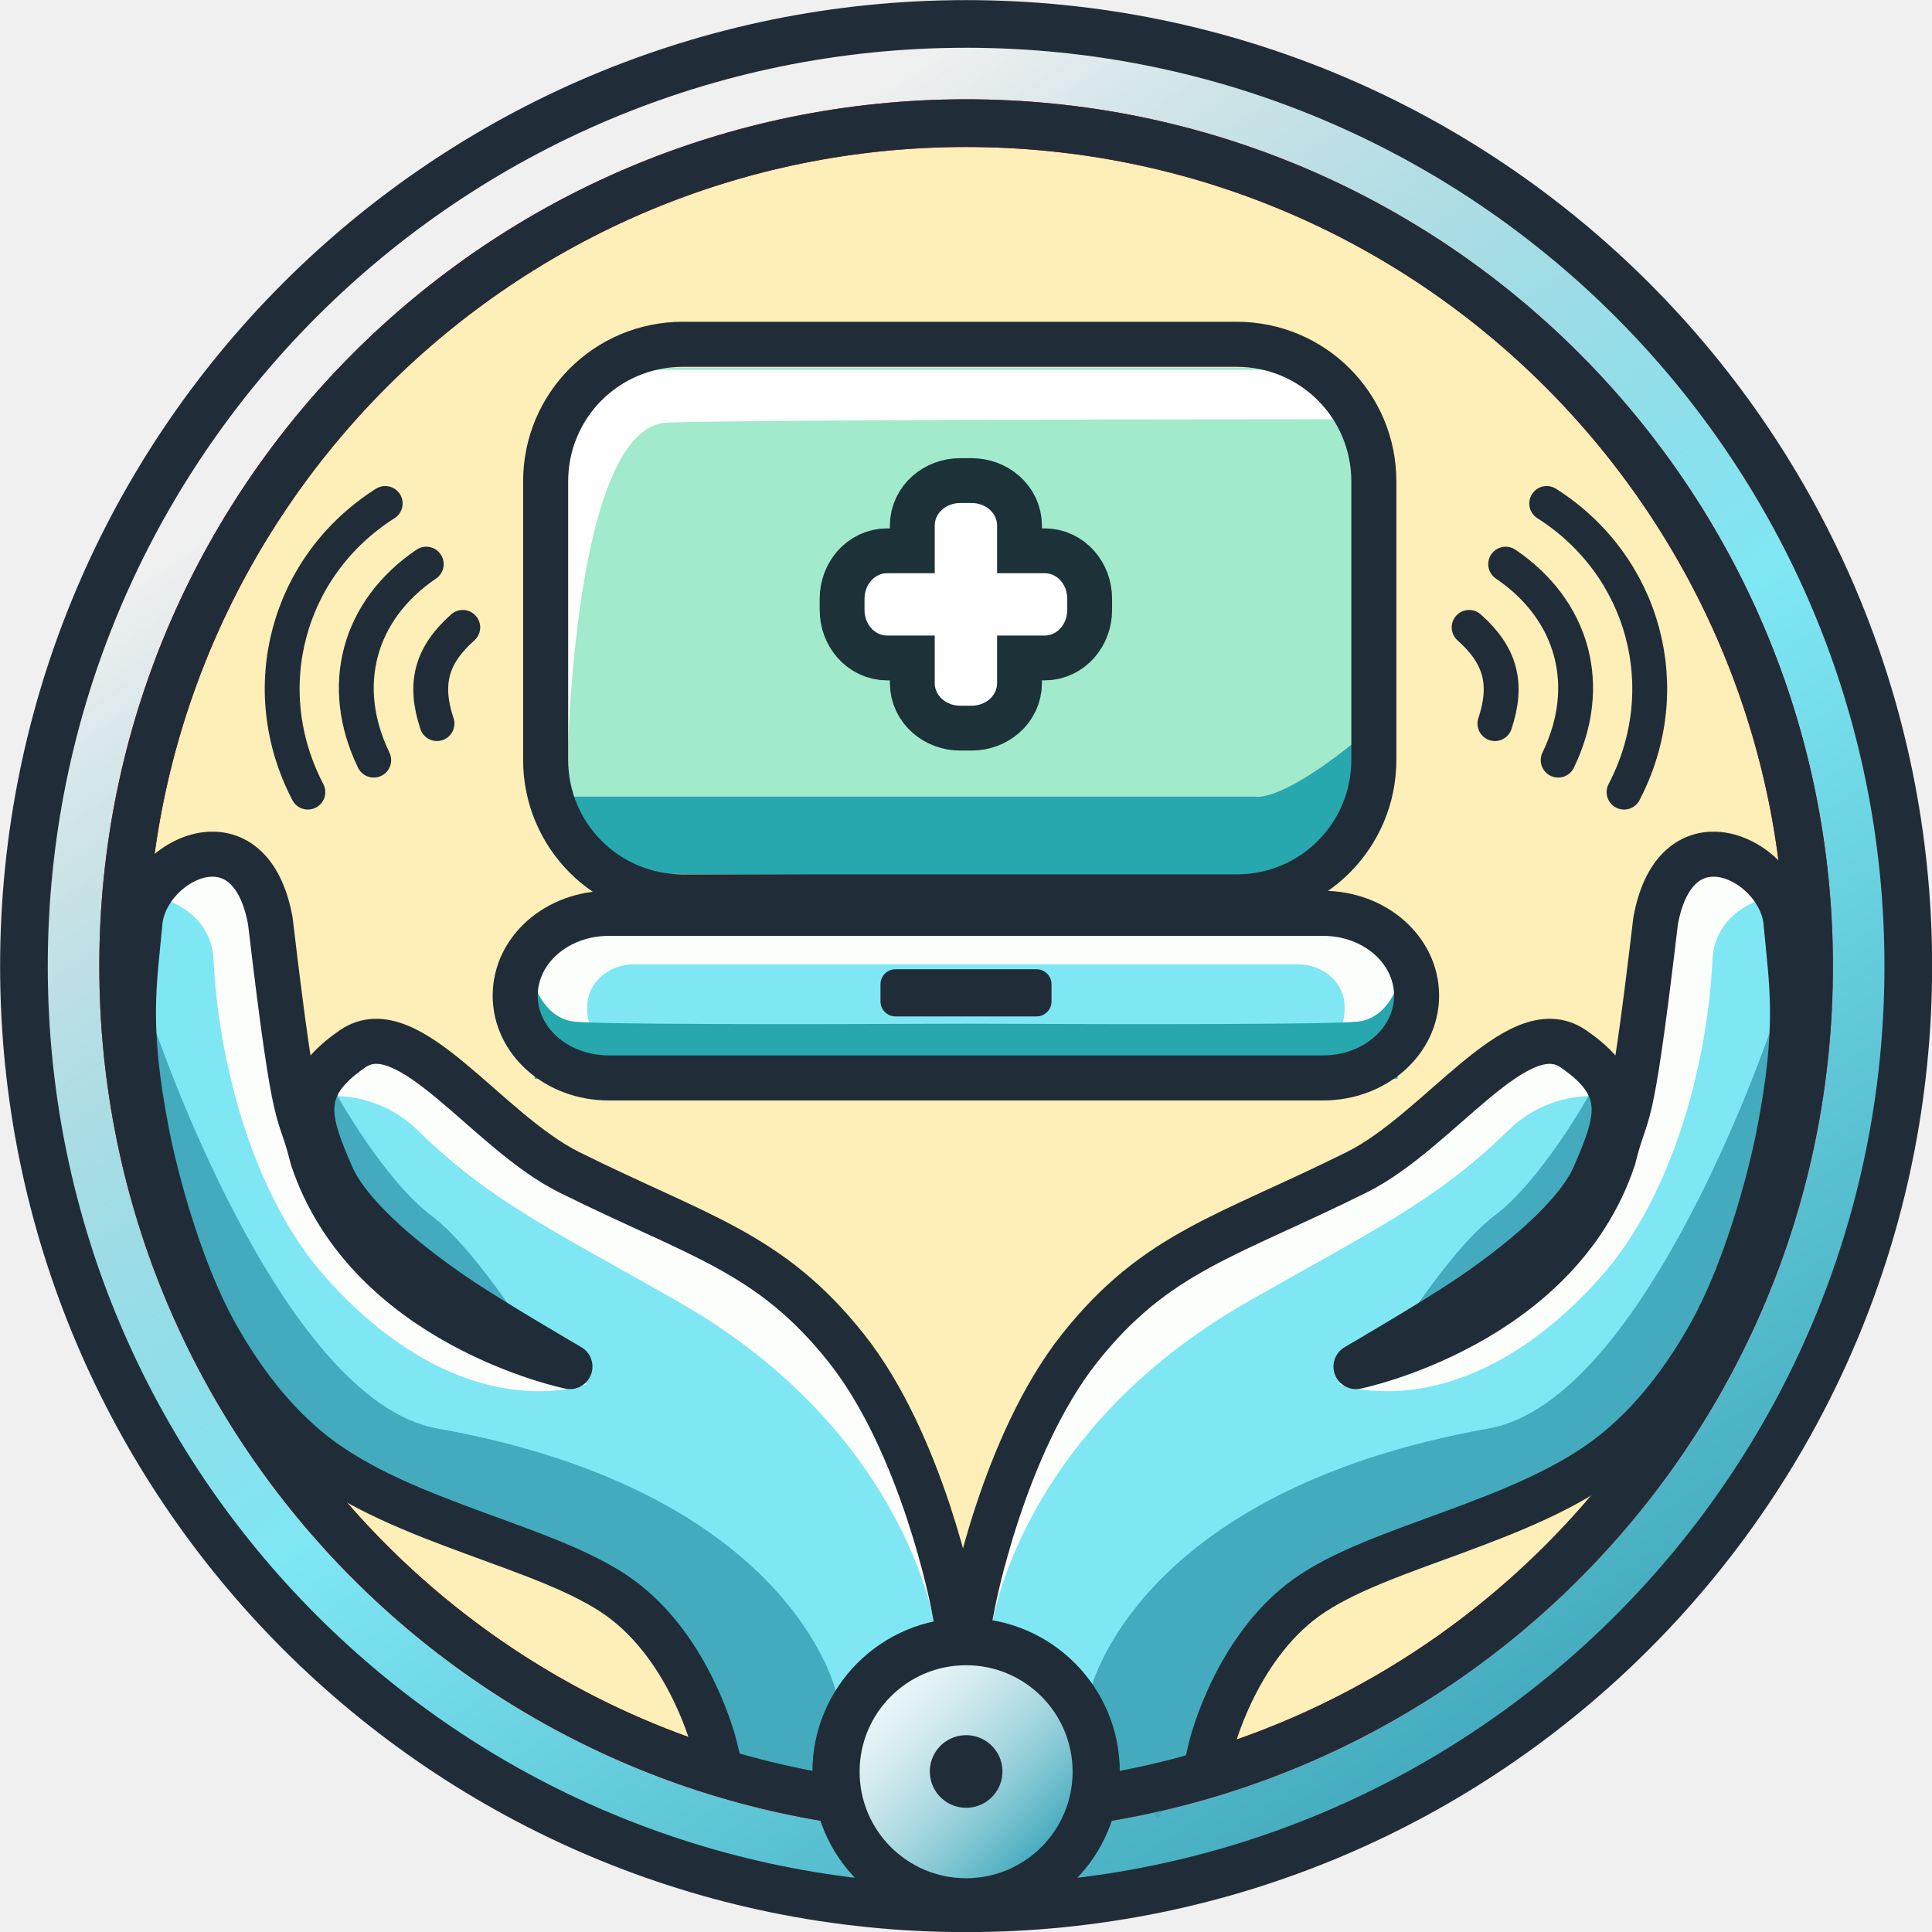
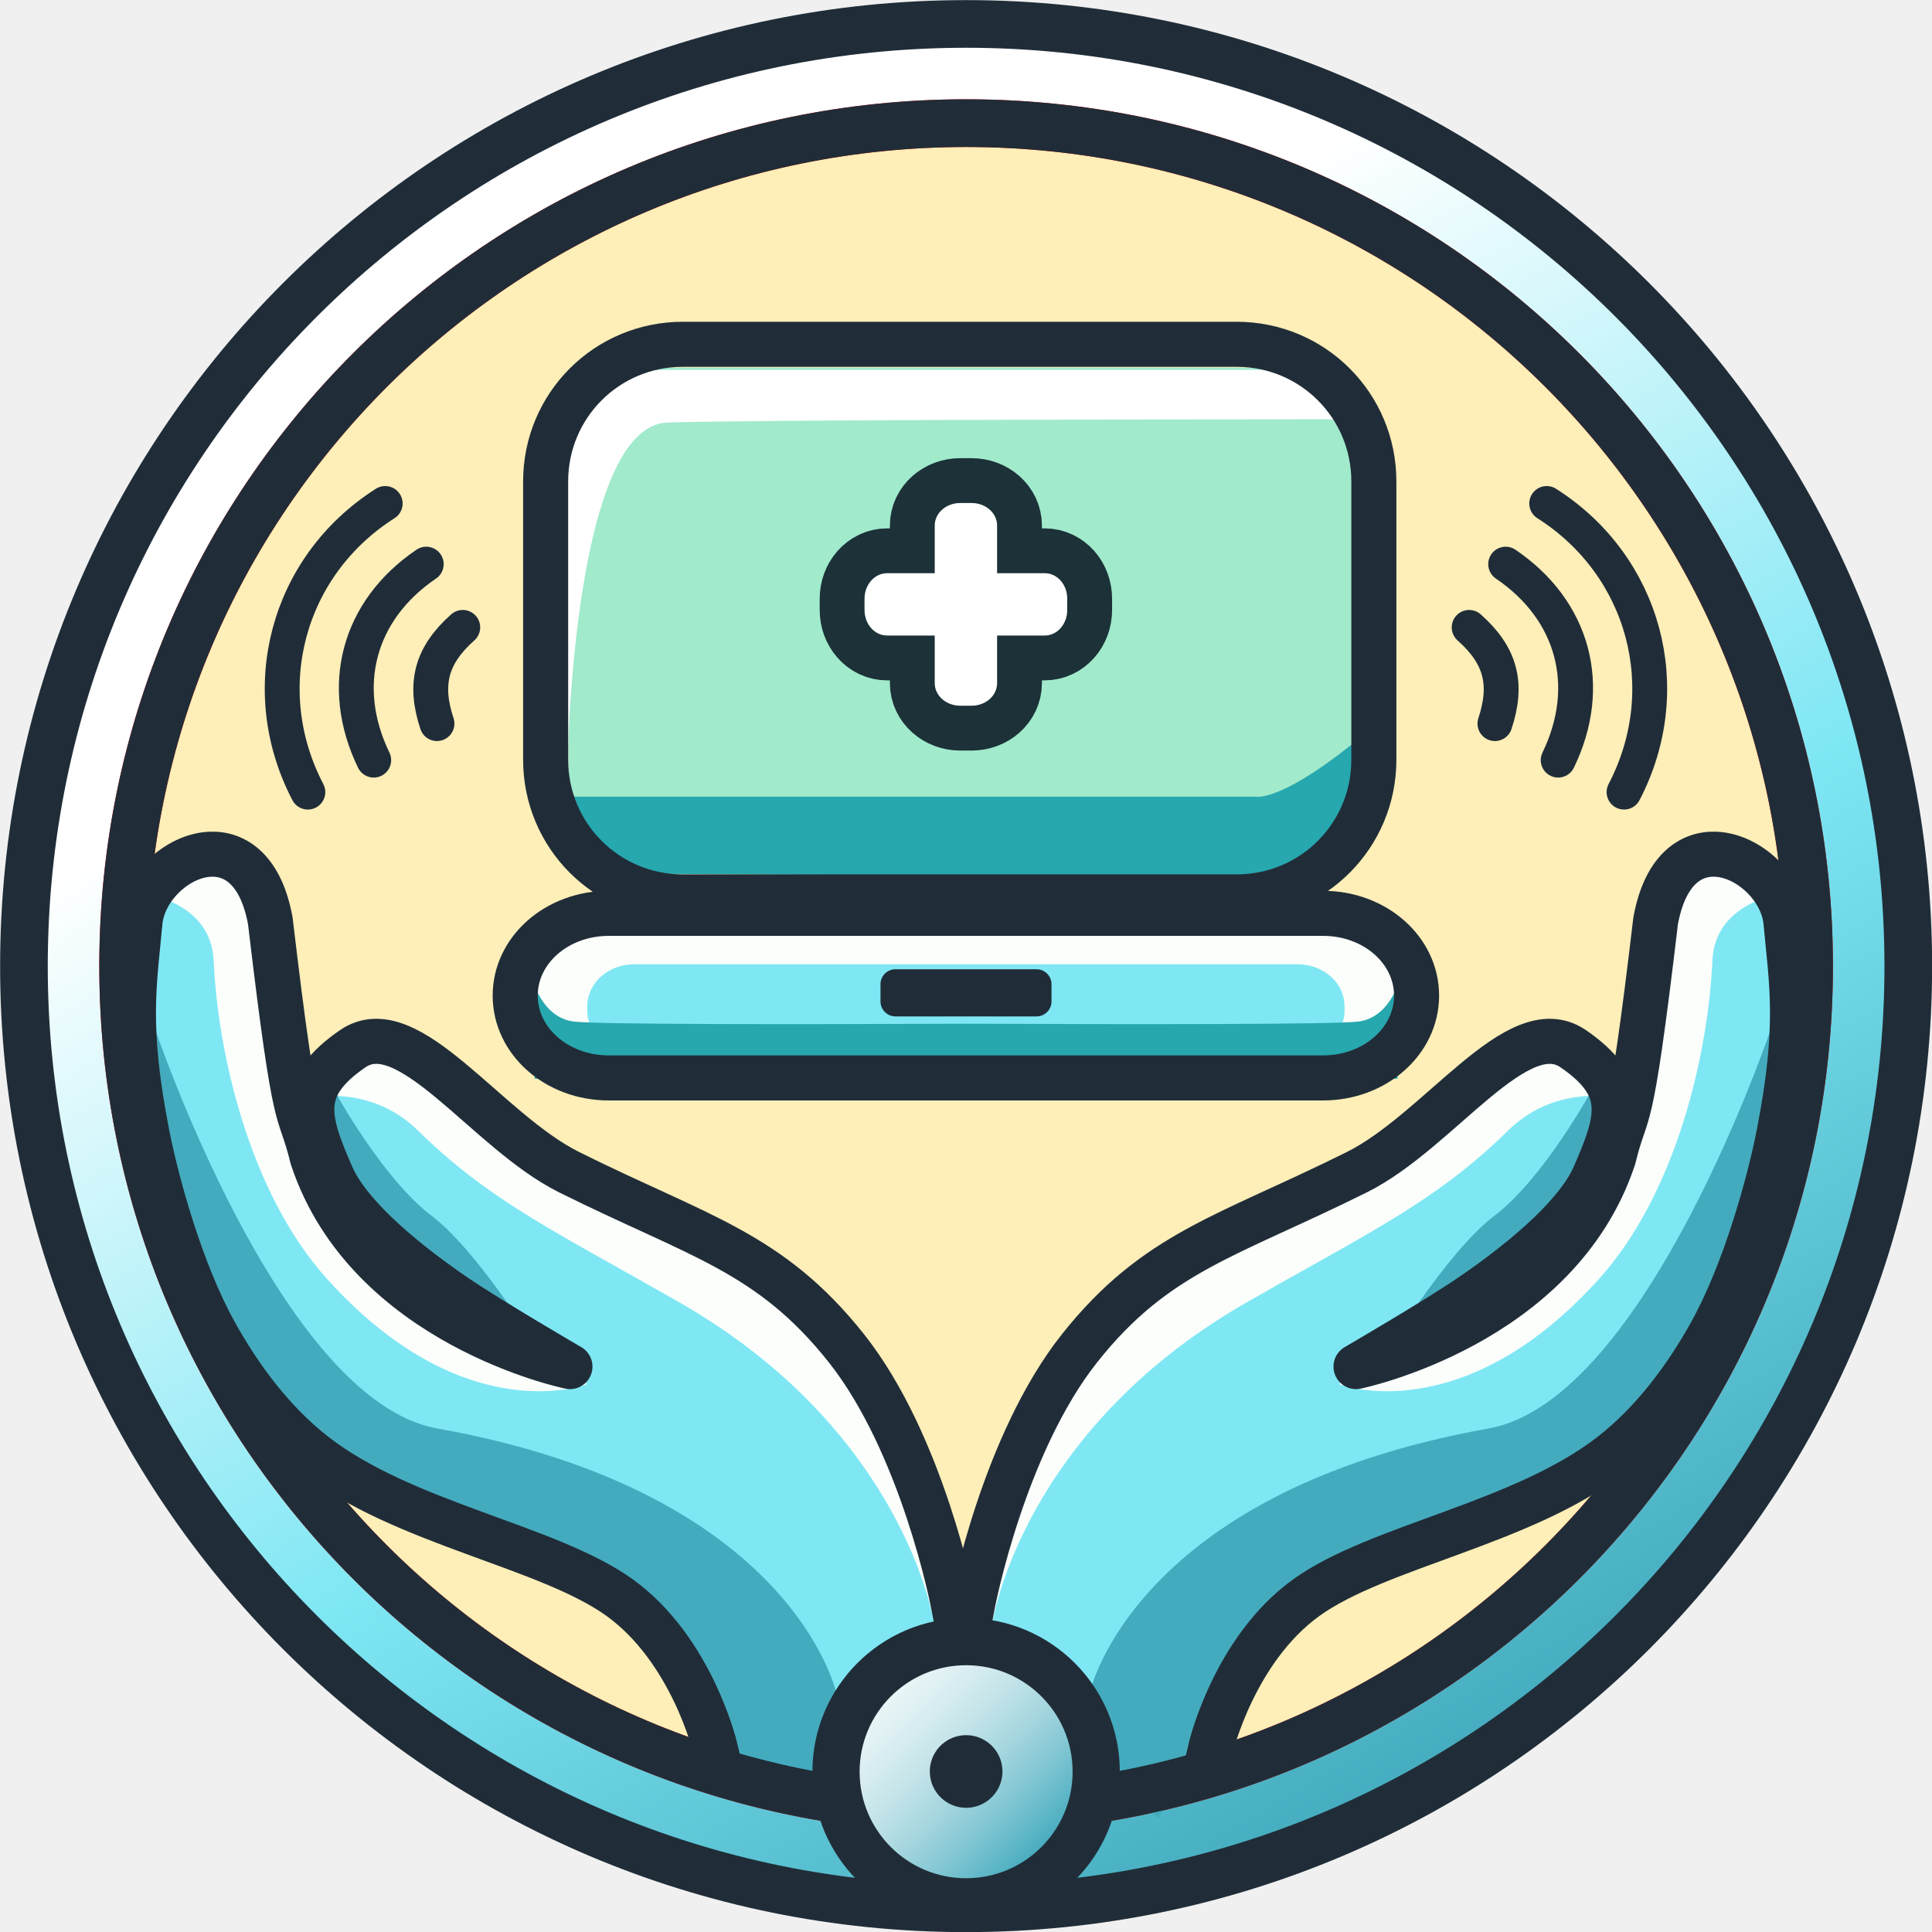
<svg xmlns="http://www.w3.org/2000/svg" width="43.095mm" height="43.095mm" version="1.1" viewBox="0 0 43.095 43.095" xml:space="preserve">
  <defs>
-     <linearGradient id="linearGradient42131" x1="194.97" x2="189.8" y1="174.82" y2="169.65" gradientTransform="translate(-56.539 -5.5893)" gradientUnits="userSpaceOnUse">
+     <linearGradient id="linearGradient42131" x1="194.97" x2="189.8" y1="174.82" y2="169.65" gradientTransform="translate(-56.539,-5.5893)" gradientUnits="userSpaceOnUse">
      <stop stop-color="#44abbe" offset="0" />
      <stop stop-color="#fefcfb" stop-opacity="0" offset="1" />
    </linearGradient>
-     <linearGradient id="linearGradient9068" x1="145.92" x2="124.72" y1="168.6" y2="136.45" gradientUnits="userSpaceOnUse">
+     <linearGradient id="linearGradient9068" x1="145.92" x2="129.48" y1="168.6" y2="140.12" gradientTransform="translate(-115.16,-127.95)" gradientUnits="userSpaceOnUse">
      <stop stop-color="#44abbe" offset="0" />
      <stop stop-color="#7fe7f4" offset=".478" />
-       <stop stop-color="#44abbe" stop-opacity="0" offset="1" />
+       <stop stop-color="#fff" offset="1" />
    </linearGradient>
  </defs>
-   <g transform="translate(-115.16 -127.95)">
-     <g>
-       <circle cx="136.71" cy="149.5" r="21.016" fill="url(#linearGradient9068)" stop-color="#000000" stroke="#202d38" stroke-linejoin="round" stroke-width="1.063" style="paint-order:normal" />
-       <circle cx="136.71" cy="149.5" r="18.803" fill="#feeeb8" stop-color="#000000" stroke="#f00" stroke-linejoin="round" stroke-width="1.064" style="paint-order:normal" />
-       <path d="m138.31 167.38s-2.992-7.111-4.697-9.26c-1.706-2.149-3.292-2.486-6.183-3.925-1.846-0.919-3.585-3.606-4.826-2.755-1.241 0.85-1.03 1.563-0.468 2.843 0.351 0.799 1.413 1.764 2.736 2.669 0.795 0.544 2.576 1.579 2.576 1.579s-4.506-0.919-5.744-4.654c-0.315-1.29-0.348-0.281-0.939-5.286-0.202-1.113-0.76-1.51-1.334-1.489-0.738 0.026-1.503 0.744-1.574 1.518-0.126 1.376-0.314 2.304 0.156 4.714 0.217 1.112 0.759 3.078 1.52 4.447 0.567 1.021 1.297 1.995 2.218 2.713 1.977 1.541 5.211 2.04 6.808 3.192 1.597 1.153 3.144 4.439 3.144 4.439m7.581-0.099s2.516-0.053 2.595-0.499c0.236-1.333 0.791-2.978 1.988-3.842 1.597-1.153 4.831-1.651 6.808-3.192 0.921-0.718 1.651-1.692 2.218-2.713 0.761-1.369 1.303-3.336 1.52-4.447 0.47-2.41 0.281-3.338 0.156-4.714-0.071-0.774-0.836-1.491-1.574-1.518-0.574-0.021-1.133 0.376-1.334 1.489-0.591 5.005-0.624 3.996-0.939 5.286-1.238 3.734-5.744 4.654-5.744 4.654s1.781-1.035 2.576-1.579c1.322-0.905 2.385-1.87 2.736-2.669 0.562-1.28 0.773-1.993-0.468-2.843s-2.98 1.836-4.826 2.755c-2.891 1.439-4.477 1.776-6.183 3.925-1.706 2.149-2.382 5.688-2.382 5.688" fill="#fbfefb" />
-       <path d="m137.3 164.13s0.64-4.248 5.659-7.124c2.745-1.573 4.213-2.241 5.845-3.842 0.999-0.979 2.238-0.745 2.238-0.745l-0.421 2.128-1.59 1.777-3.531 1.964-0.468 0.538s2.719 1.061 5.792-2.345c1.75-1.939 2.443-5.082 2.532-7.101 0.059-1.333 1.574-1.496 1.574-1.496l0.303 3.544-1.521 5.192-1.819 3.373-1.687 1.488-3.638 0.959-2.877 1.455-1.786 2.943-0.794 1.29-2.216-2.481z" fill="#7fe7f4" />
-       <path d="m135.99 164.13s-0.648-4.248-5.667-7.124c-2.745-1.573-4.213-2.241-5.845-3.842-0.999-0.979-2.238-0.745-2.238-0.745l0.421 2.128 1.59 1.777 3.531 1.964 0.468 0.538s-2.719 1.061-5.792-2.345c-1.75-1.939-2.443-5.082-2.532-7.101-0.059-1.333-1.574-1.496-1.574-1.496l-0.303 3.544 1.521 5.192 1.819 3.373 1.687 1.488 3.638 0.959 2.877 1.455 1.786 2.943 0.794 1.29 2.216-2.481z" fill="#7fe7f4" />
-       <path d="m133.81 165.7s-0.968-4.472-8.897-5.887c-3.529-0.63-6.325-9.001-6.325-9.001l-0.388 1.13 2.05 6.681 2.216 2.216 3.406 1.587 3.77 1.621 2.15 3.605 1.737 0.614 0.842-1.87z" fill="#44abbe" />
-       <path d="m139.47 165.7s0.968-4.472 8.897-5.887c3.529-0.63 6.325-9.001 6.325-9.001l0.388 1.13-2.05 6.681-2.216 2.216-3.406 1.587-3.77 1.621-2.15 3.605-0.496 0.86-2.084-2.117z" fill="#44abbe" />
+   <circle cx="21.55" cy="21.55" r="21.016" fill="url(#linearGradient9068)" stop-color="#000000" stroke="#202d38" stroke-linejoin="round" stroke-width="1.063" style="paint-order:normal" />
+   <circle cx="21.55" cy="21.55" r="18.803" fill="#feeeb8" stop-color="#000000" stroke="#f00" stroke-linejoin="round" stroke-width="1.064" style="paint-order:normal" />
+   <path d="m23.15 39.43s-2.992-7.111-4.697-9.26c-1.706-2.149-3.292-2.486-6.183-3.925-1.846-0.919-3.585-3.606-4.826-2.755-1.241 0.85-1.03 1.563-0.468 2.843 0.351 0.799 1.413 1.764 2.736 2.669 0.795 0.544 2.576 1.579 2.576 1.579s-4.506-0.919-5.744-4.654c-0.315-1.29-0.348-0.281-0.939-5.286-0.202-1.113-0.76-1.51-1.334-1.489-0.738 0.026-1.503 0.744-1.574 1.518-0.126 1.376-0.314 2.304 0.156 4.714 0.217 1.112 0.759 3.078 1.52 4.447 0.567 1.021 1.297 1.995 2.218 2.713 1.977 1.541 5.211 2.04 6.808 3.192s3.144 4.439 3.144 4.439m7.581-0.099s2.516-0.053 2.595-0.499c0.236-1.333 0.791-2.978 1.988-3.842 1.597-1.153 4.831-1.651 6.808-3.192 0.921-0.718 1.651-1.692 2.218-2.713 0.761-1.369 1.303-3.336 1.52-4.447 0.47-2.41 0.281-3.338 0.156-4.714-0.071-0.774-0.836-1.491-1.574-1.518-0.574-0.021-1.133 0.376-1.334 1.489-0.591 5.005-0.624 3.996-0.939 5.286-1.238 3.734-5.744 4.654-5.744 4.654s1.781-1.035 2.576-1.579c1.322-0.905 2.385-1.87 2.736-2.669 0.562-1.28 0.773-1.993-0.468-2.843s-2.98 1.836-4.826 2.755c-2.891 1.439-4.477 1.776-6.183 3.925s-2.382 5.688-2.382 5.688" fill="#fbfefb" />
+   <path d="m22.14 36.18s0.64-4.248 5.659-7.124c2.745-1.573 4.213-2.241 5.845-3.842 0.999-0.979 2.238-0.745 2.238-0.745l-0.421 2.128-1.59 1.777-3.531 1.964-0.468 0.538s2.719 1.061 5.792-2.345c1.75-1.939 2.443-5.082 2.532-7.101 0.059-1.333 1.574-1.496 1.574-1.496l0.303 3.544-1.521 5.192-1.819 3.373-1.687 1.488-3.638 0.959-2.877 1.455-1.786 2.943-0.794 1.29-2.216-2.481z" fill="#7fe7f4" />
+   <path d="m20.83 36.18s-0.648-4.248-5.667-7.124c-2.745-1.573-4.213-2.241-5.845-3.842-0.999-0.979-2.238-0.745-2.238-0.745l0.421 2.128 1.59 1.777 3.531 1.964 0.468 0.538s-2.719 1.061-5.792-2.345c-1.75-1.939-2.443-5.082-2.532-7.101-0.059-1.333-1.574-1.496-1.574-1.496l-0.303 3.544 1.521 5.192 1.819 3.373 1.687 1.488 3.638 0.959 2.877 1.455 1.786 2.943 0.794 1.29 2.216-2.481z" fill="#7fe7f4" />
+   <path d="m18.65 37.75s-0.968-4.472-8.897-5.887c-3.529-0.63-6.325-9.001-6.325-9.001l-0.388 1.13 2.05 6.681 2.216 2.216 3.406 1.587 3.77 1.621 2.15 3.605 1.737 0.614 0.842-1.87z" fill="#44abbe" />
+   <path d="m24.31 37.75s0.968-4.472 8.897-5.887c3.529-0.63 6.325-9.001 6.325-9.001l0.388 1.13-2.05 6.681-2.216 2.216-3.406 1.587-3.77 1.621-2.15 3.605-0.496 0.86-2.084-2.117z" fill="#44abbe" />
+   <circle cx="21.55" cy="21.55" r="18.803" fill="none" stop-color="#000000" stroke="#202d38" stroke-linejoin="round" stroke-width="1.064" style="paint-order:normal" />
+   <g transform="translate(-115.16,-127.95)">
+     <circle cx="136.71" cy="167.47" r="2.902" fill="#fff" stop-color="#000000" style="paint-order:normal" />
+     <circle cx="136.71" cy="167.47" r="2.902" fill="url(#linearGradient42131)" stop-color="#000000" stroke="#202d38" stroke-linecap="round" stroke-linejoin="round" stroke-width="1.053" style="paint-order:normal" />
+     <path d="m137.52 167.43a0.81 0.81 0 0 1-0.775 0.844 0.81 0.81 0 0 1-0.844-0.775 0.81 0.81 0 0 1 0.775-0.844 0.81 0.81 0 0 1 0.844 0.775l-0.81 0.035z" fill="#202d38" stop-color="#000000" style="paint-order:stroke fill markers" />
+     <rect x="127.03" y="148.55" width="19.364" height="2.549" rx="1.042" ry=".934" fill="#fbfefa" stop-color="#000000" style="paint-order:normal" />
+     <rect x="128.26" y="149.46" width="16.891" height="1.97" rx="1.042" ry=".934" fill="#7fe7f4" stop-color="#000000" style="paint-order:stroke fill markers" />
+     <path d="m126.98 149.6 0.106 2.412 9.623 0.177 9.623-0.177 0.106-2.412s-0.19 1.05-0.991 1.138c-0.572 0.063-4.598 0.063-8.738 0.047-4.14 0.016-8.166 0.016-8.738-0.047-0.801-0.088-0.991-1.138-0.991-1.138z" fill="#27a7ae" stop-color="#000000" stroke-linejoin="round" stroke-width="1.025" style="paint-order:stroke fill markers" />
+     <g stroke-linejoin="round" stroke-width="1.005">
+       <path d="m127.87 137.23 0.916-1.081h14.944l1.542 0.767 0.256 9.222h-17.697z" fill="#a1eacc" stop-color="#000000" />
+       <path d="m127.9 145.72h15.259s0.511 0.141 2.124-1.141c0.731-0.58-0.256 2.95-0.256 2.95l-17.088-0.098z" fill="#27a7ae" stop-color="#000000" />
+       <path d="m128.17 136.2h16.223c0.327 0 0.68 0.309 0.59 0.669l-0.059 0.236c-0.09 0.359 0.169 0.194-0.157 0.197-5.233 3e-3 -12.798 0.015-14.713 0.073-2.371 0.072-2.222 9.455-2.236 7.083l-0.237-7.589c-0.012-0.37 0.263-0.669 0.59-0.669z" fill="#fff" stop-color="#000000" style="paint-order:stroke fill markers" />
+       <path d="m130.39 135.63c-1.695 0-3.059 1.364-3.059 3.059v6.208c0 1.695 1.364 3.059 3.059 3.059h12.356c1.695 0 3.059-1.365 3.059-3.059v-6.208c0-1.695-1.365-3.059-3.059-3.059zm-1.652 12.693c-1.155 0-2.086 0.818-2.086 1.835 0 1.017 0.93 1.836 2.086 1.836h15.934c1.155 0 2.086-0.819 2.086-1.836 0-1.017-0.93-1.835-2.086-1.835z" fill="none" stop-color="#000000" stroke="#202d38" style="paint-order:normal" />
    </g>
-     <circle cx="136.71" cy="149.5" r="18.803" fill="none" stop-color="#000000" stroke="#202d38" stroke-linejoin="round" stroke-width="1.064" style="paint-order:normal" />
-     <g>
-       <circle cx="136.71" cy="167.47" r="2.902" fill="#fff" stop-color="#000000" style="paint-order:normal" />
-       <circle cx="136.71" cy="167.47" r="2.902" fill="url(#linearGradient42131)" stop-color="#000000" stroke="#202d38" stroke-linecap="round" stroke-linejoin="round" stroke-width="1.053" style="paint-order:normal" />
-       <path d="m137.52 167.43a0.81 0.81 0 0 1-0.775 0.844 0.81 0.81 0 0 1-0.844-0.775 0.81 0.81 0 0 1 0.775-0.844 0.81 0.81 0 0 1 0.844 0.775l-0.81 0.035z" fill="#202d38" stop-color="#000000" style="paint-order:stroke fill markers" />
-     </g>
-     <g>
-       <rect x="127.03" y="148.55" width="19.364" height="2.549" rx="1.042" ry=".934" fill="#fbfefa" stop-color="#000000" style="paint-order:normal" />
-       <rect x="128.26" y="149.46" width="16.891" height="1.97" rx="1.042" ry=".934" fill="#7fe7f4" stop-color="#000000" style="paint-order:stroke fill markers" />
-       <path d="m126.98 149.6 0.106 2.412 9.623 0.177 9.623-0.177 0.106-2.412s-0.19 1.05-0.991 1.138c-0.572 0.063-4.598 0.063-8.738 0.047-4.14 0.016-8.166 0.016-8.738-0.047-0.801-0.088-0.991-1.138-0.991-1.138z" fill="#27a7ae" stop-color="#000000" stroke-linejoin="round" stroke-width="1.025" style="paint-order:stroke fill markers" />
-     </g>
-     <g>
-       <g stroke-linejoin="round" stroke-width="1.005">
-         <path d="m127.87 137.23 0.916-1.081h14.944l1.542 0.767 0.256 9.222h-17.697z" fill="#a1eacc" stop-color="#000000" />
-         <path d="m127.9 145.72h15.259s0.511 0.141 2.124-1.141c0.731-0.58-0.256 2.95-0.256 2.95l-17.088-0.098z" fill="#27a7ae" stop-color="#000000" />
-         <path d="m128.17 136.2h16.223c0.327 0 0.68 0.309 0.59 0.669l-0.059 0.236c-0.09 0.359 0.169 0.194-0.157 0.197-5.233 3e-3 -12.798 0.015-14.713 0.073-2.371 0.072-2.222 9.455-2.236 7.083l-0.237-7.589c-0.012-0.37 0.263-0.669 0.59-0.669z" fill="#fff" stop-color="#000000" style="paint-order:stroke fill markers" />
-         <path d="m130.39 135.63c-1.695 0-3.059 1.364-3.059 3.059v6.208c0 1.695 1.364 3.059 3.059 3.059h12.356c1.695 0 3.059-1.365 3.059-3.059v-6.208c0-1.695-1.365-3.059-3.059-3.059zm-1.652 12.693c-1.155 0-2.086 0.818-2.086 1.835 0 1.017 0.93 1.836 2.086 1.836h15.934c1.155 0 2.086-0.819 2.086-1.836 0-1.017-0.93-1.835-2.086-1.835z" fill="none" stop-color="#000000" stroke="#202d38" style="paint-order:normal" />
-       </g>
-       <path d="m136.58 139.17c-0.316 0-0.57 0.224-0.57 0.502v1.064h-1.063c-0.278 0-0.503 0.254-0.503 0.569v0.251c0 0.316 0.224 0.57 0.503 0.57h1.063v1.063c0 0.278 0.254 0.503 0.57 0.503h0.251c0.316 0 0.57-0.224 0.57-0.503v-1.063h1.063c0.278 0 0.502-0.254 0.502-0.57v-0.251c0-0.316-0.224-0.569-0.502-0.569h-1.063v-1.064c0-0.278-0.254-0.502-0.57-0.502z" fill="#fff" stop-color="#000000" stroke="#1c3138" stroke-linecap="square" stroke-width="2" style="paint-order:stroke fill markers" />
-     </g>
-     <rect x="134.8" y="149.57" width="3.815" height="1.052" rx=".334" ry=".334" fill="#202d38" stop-color="#000000" style="paint-order:stroke fill markers" />
-     <g transform="matrix(.080498 -.30042 .30042 .080498 59.743 174.91)" fill="none" stroke="#202d38">
-       <path transform="translate(-1.6331e-6)" d="m142.8 169.06c6.142-5.639 15.292-5.637 21.431 0m-17.992 3.969c4.46-3.857 10.096-3.853 14.552 0m-10.848 3.704c2.519-1.66 4.625-1.66 7.144 0" fill="none" stroke="#202d38" stroke-linecap="round" stroke-width="2.5" />
-     </g>
-     <g transform="matrix(-.080498 -.30042 -.30042 .080498 213.67 174.91)" fill="none" stroke="#202d38">
-       <path transform="translate(-1.6331e-6)" d="m142.8 169.06c6.142-5.639 15.292-5.637 21.431 0m-17.992 3.969c4.46-3.857 10.096-3.853 14.552 0m-10.848 3.704c2.519-1.66 4.625-1.66 7.144 0" fill="none" stroke="#202d38" stroke-linecap="round" stroke-width="2.5" />
-     </g>
-     <path d="m122.65 152.33s1.057 1.924 2.137 2.739c1.08 0.815 2.518 3.201 2.518 3.201l-1.886-0.617-2.472-2.241-1.282-3.001z" fill="#44abbe" />
-     <path d="m136.42 163.71s-0.677-3.539-2.382-5.688c-1.706-2.149-3.292-2.486-6.183-3.925-1.846-0.919-3.585-3.606-4.826-2.755-1.241 0.85-1.03 1.563-0.468 2.843 0.351 0.799 1.413 1.764 2.736 2.669 0.795 0.544 2.576 1.579 2.576 1.579s-4.506-0.919-5.744-4.654c-0.315-1.29-0.348-0.281-0.939-5.286-0.202-1.113-0.76-1.51-1.334-1.489-0.738 0.026-1.503 0.744-1.574 1.518-0.126 1.376-0.314 2.304 0.156 4.714 0.217 1.112 0.759 3.078 1.52 4.447 0.567 1.021 1.297 1.995 2.218 2.713 1.977 1.541 5.211 2.04 6.808 3.192 1.597 1.153 2.119 3.315 2.119 3.315" fill="none" stroke="#202d38" stroke-linecap="square" stroke-linejoin="round" stroke-width="1.005" />
-     <path d="m150.63 152.33s-1.057 1.924-2.137 2.739c-1.08 0.815-2.518 3.201-2.518 3.201l1.886-0.617 2.472-2.241 1.282-3.001z" fill="#44abbe" />
-     <path d="m136.86 163.71s0.677-3.539 2.382-5.688c1.706-2.149 3.292-2.486 6.183-3.925 1.846-0.919 3.585-3.606 4.826-2.755 1.241 0.85 1.03 1.563 0.468 2.843-0.351 0.799-1.413 1.764-2.736 2.669-0.795 0.544-2.576 1.579-2.576 1.579s4.506-0.919 5.744-4.654c0.315-1.29 0.348-0.281 0.939-5.286 0.202-1.113 0.76-1.51 1.334-1.489 0.738 0.026 1.503 0.744 1.574 1.518 0.126 1.376 0.314 2.304-0.156 4.714-0.217 1.112-0.759 3.078-1.52 4.447-0.567 1.021-1.297 1.995-2.218 2.713-1.977 1.541-5.211 2.04-6.808 3.192-1.597 1.153-2.119 3.315-2.119 3.315" fill="none" stroke="#202d38" stroke-linecap="square" stroke-linejoin="round" stroke-width="1.005" />
+     <path d="m136.58 139.17c-0.316 0-0.57 0.224-0.57 0.502v1.064h-1.063c-0.278 0-0.503 0.254-0.503 0.569v0.251c0 0.316 0.224 0.57 0.503 0.57h1.063v1.063c0 0.278 0.254 0.503 0.57 0.503h0.251c0.316 0 0.57-0.224 0.57-0.503v-1.063h1.063c0.278 0 0.502-0.254 0.502-0.57v-0.251c0-0.316-0.224-0.569-0.502-0.569h-1.063v-1.064c0-0.278-0.254-0.502-0.57-0.502z" fill="#fff" stop-color="#000000" stroke="#1c3138" stroke-linecap="square" stroke-width="2" style="paint-order:stroke fill markers" />
  </g>
+   <rect x="19.64" y="21.62" width="3.815" height="1.052" rx=".334" ry=".334" fill="#202d38" stop-color="#000000" style="paint-order:stroke fill markers" />
+   <g transform="matrix(.080498 -.30042 .30042 .080498 -55.417 46.96)" fill="none" stroke="#202d38">
+     <path transform="translate(-1.6331e-6)" d="m142.8 169.06c6.142-5.639 15.292-5.637 21.431 0m-17.992 3.969c4.46-3.857 10.096-3.853 14.552 0m-10.848 3.704c2.519-1.66 4.625-1.66 7.144 0" fill="none" stroke="#202d38" stroke-linecap="round" stroke-width="2.5" />
+   </g>
+   <g transform="matrix(-.080498 -.30042 -.30042 .080498 98.51 46.96)" fill="none" stroke="#202d38">
+     <path transform="translate(-1.6331e-6)" d="m142.8 169.06c6.142-5.639 15.292-5.637 21.431 0m-17.992 3.969c4.46-3.857 10.096-3.853 14.552 0m-10.848 3.704c2.519-1.66 4.625-1.66 7.144 0" fill="none" stroke="#202d38" stroke-linecap="round" stroke-width="2.5" />
+   </g>
+   <path d="m7.49 24.38s1.057 1.924 2.137 2.739c1.08 0.815 2.518 3.201 2.518 3.201l-1.886-0.617-2.472-2.241-1.282-3.001z" fill="#44abbe" />
+   <path d="m21.26 35.76s-0.677-3.539-2.382-5.688c-1.706-2.149-3.292-2.486-6.183-3.925-1.846-0.919-3.585-3.606-4.826-2.755-1.241 0.85-1.03 1.563-0.468 2.843 0.351 0.799 1.413 1.764 2.736 2.669 0.795 0.544 2.576 1.579 2.576 1.579s-4.506-0.919-5.744-4.654c-0.315-1.29-0.348-0.281-0.939-5.286-0.202-1.113-0.76-1.51-1.334-1.489-0.738 0.026-1.503 0.744-1.574 1.518-0.126 1.376-0.314 2.304 0.156 4.714 0.217 1.112 0.759 3.078 1.52 4.447 0.567 1.021 1.297 1.995 2.218 2.713 1.977 1.541 5.211 2.04 6.808 3.192s2.119 3.315 2.119 3.315" fill="none" stroke="#202d38" stroke-linecap="square" stroke-linejoin="round" stroke-width="1.005" />
+   <path d="m35.47 24.38s-1.057 1.924-2.137 2.739c-1.08 0.815-2.518 3.201-2.518 3.201l1.886-0.617 2.472-2.241 1.282-3.001z" fill="#44abbe" />
+   <path d="m21.7 35.76s0.677-3.539 2.382-5.688c1.706-2.149 3.292-2.486 6.183-3.925 1.846-0.919 3.585-3.606 4.826-2.755 1.241 0.85 1.03 1.563 0.468 2.843-0.351 0.799-1.413 1.764-2.736 2.669-0.795 0.544-2.576 1.579-2.576 1.579s4.506-0.919 5.744-4.654c0.315-1.29 0.348-0.281 0.939-5.286 0.202-1.113 0.76-1.51 1.334-1.489 0.738 0.026 1.503 0.744 1.574 1.518 0.126 1.376 0.314 2.304-0.156 4.714-0.217 1.112-0.759 3.078-1.52 4.447-0.567 1.021-1.297 1.995-2.218 2.713-1.977 1.541-5.211 2.04-6.808 3.192s-2.119 3.315-2.119 3.315" fill="none" stroke="#202d38" stroke-linecap="square" stroke-linejoin="round" stroke-width="1.005" />
</svg>
